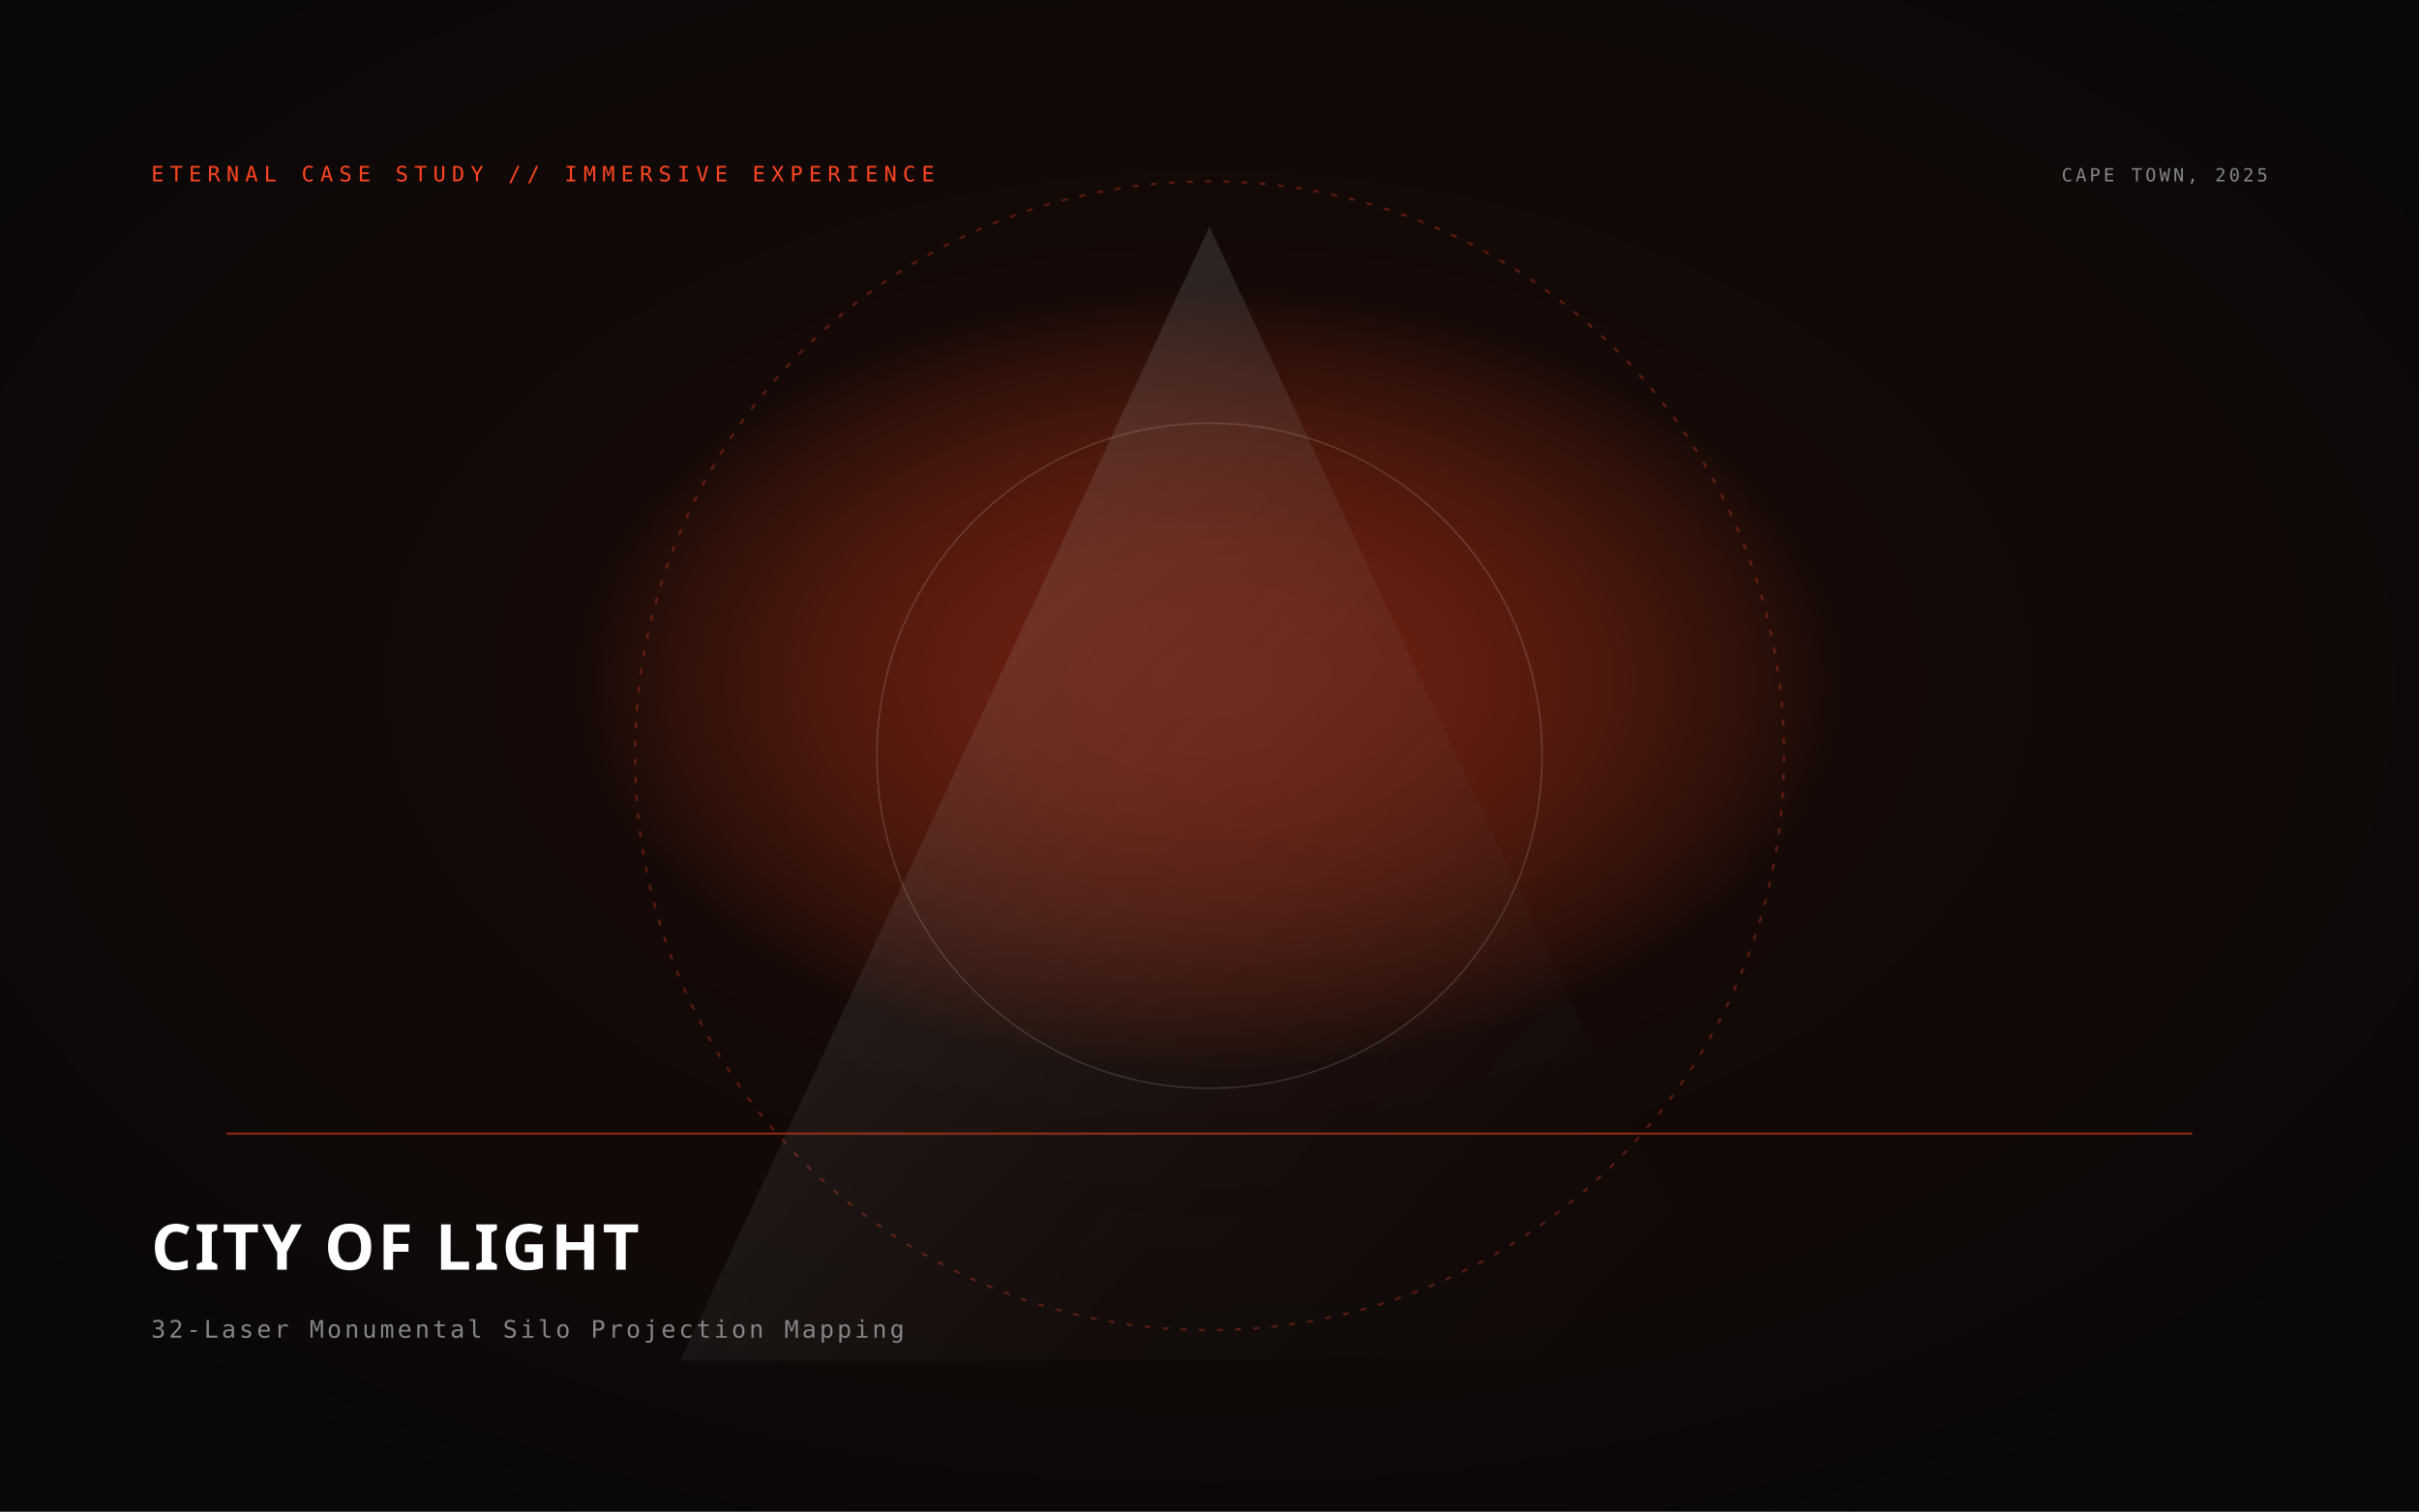
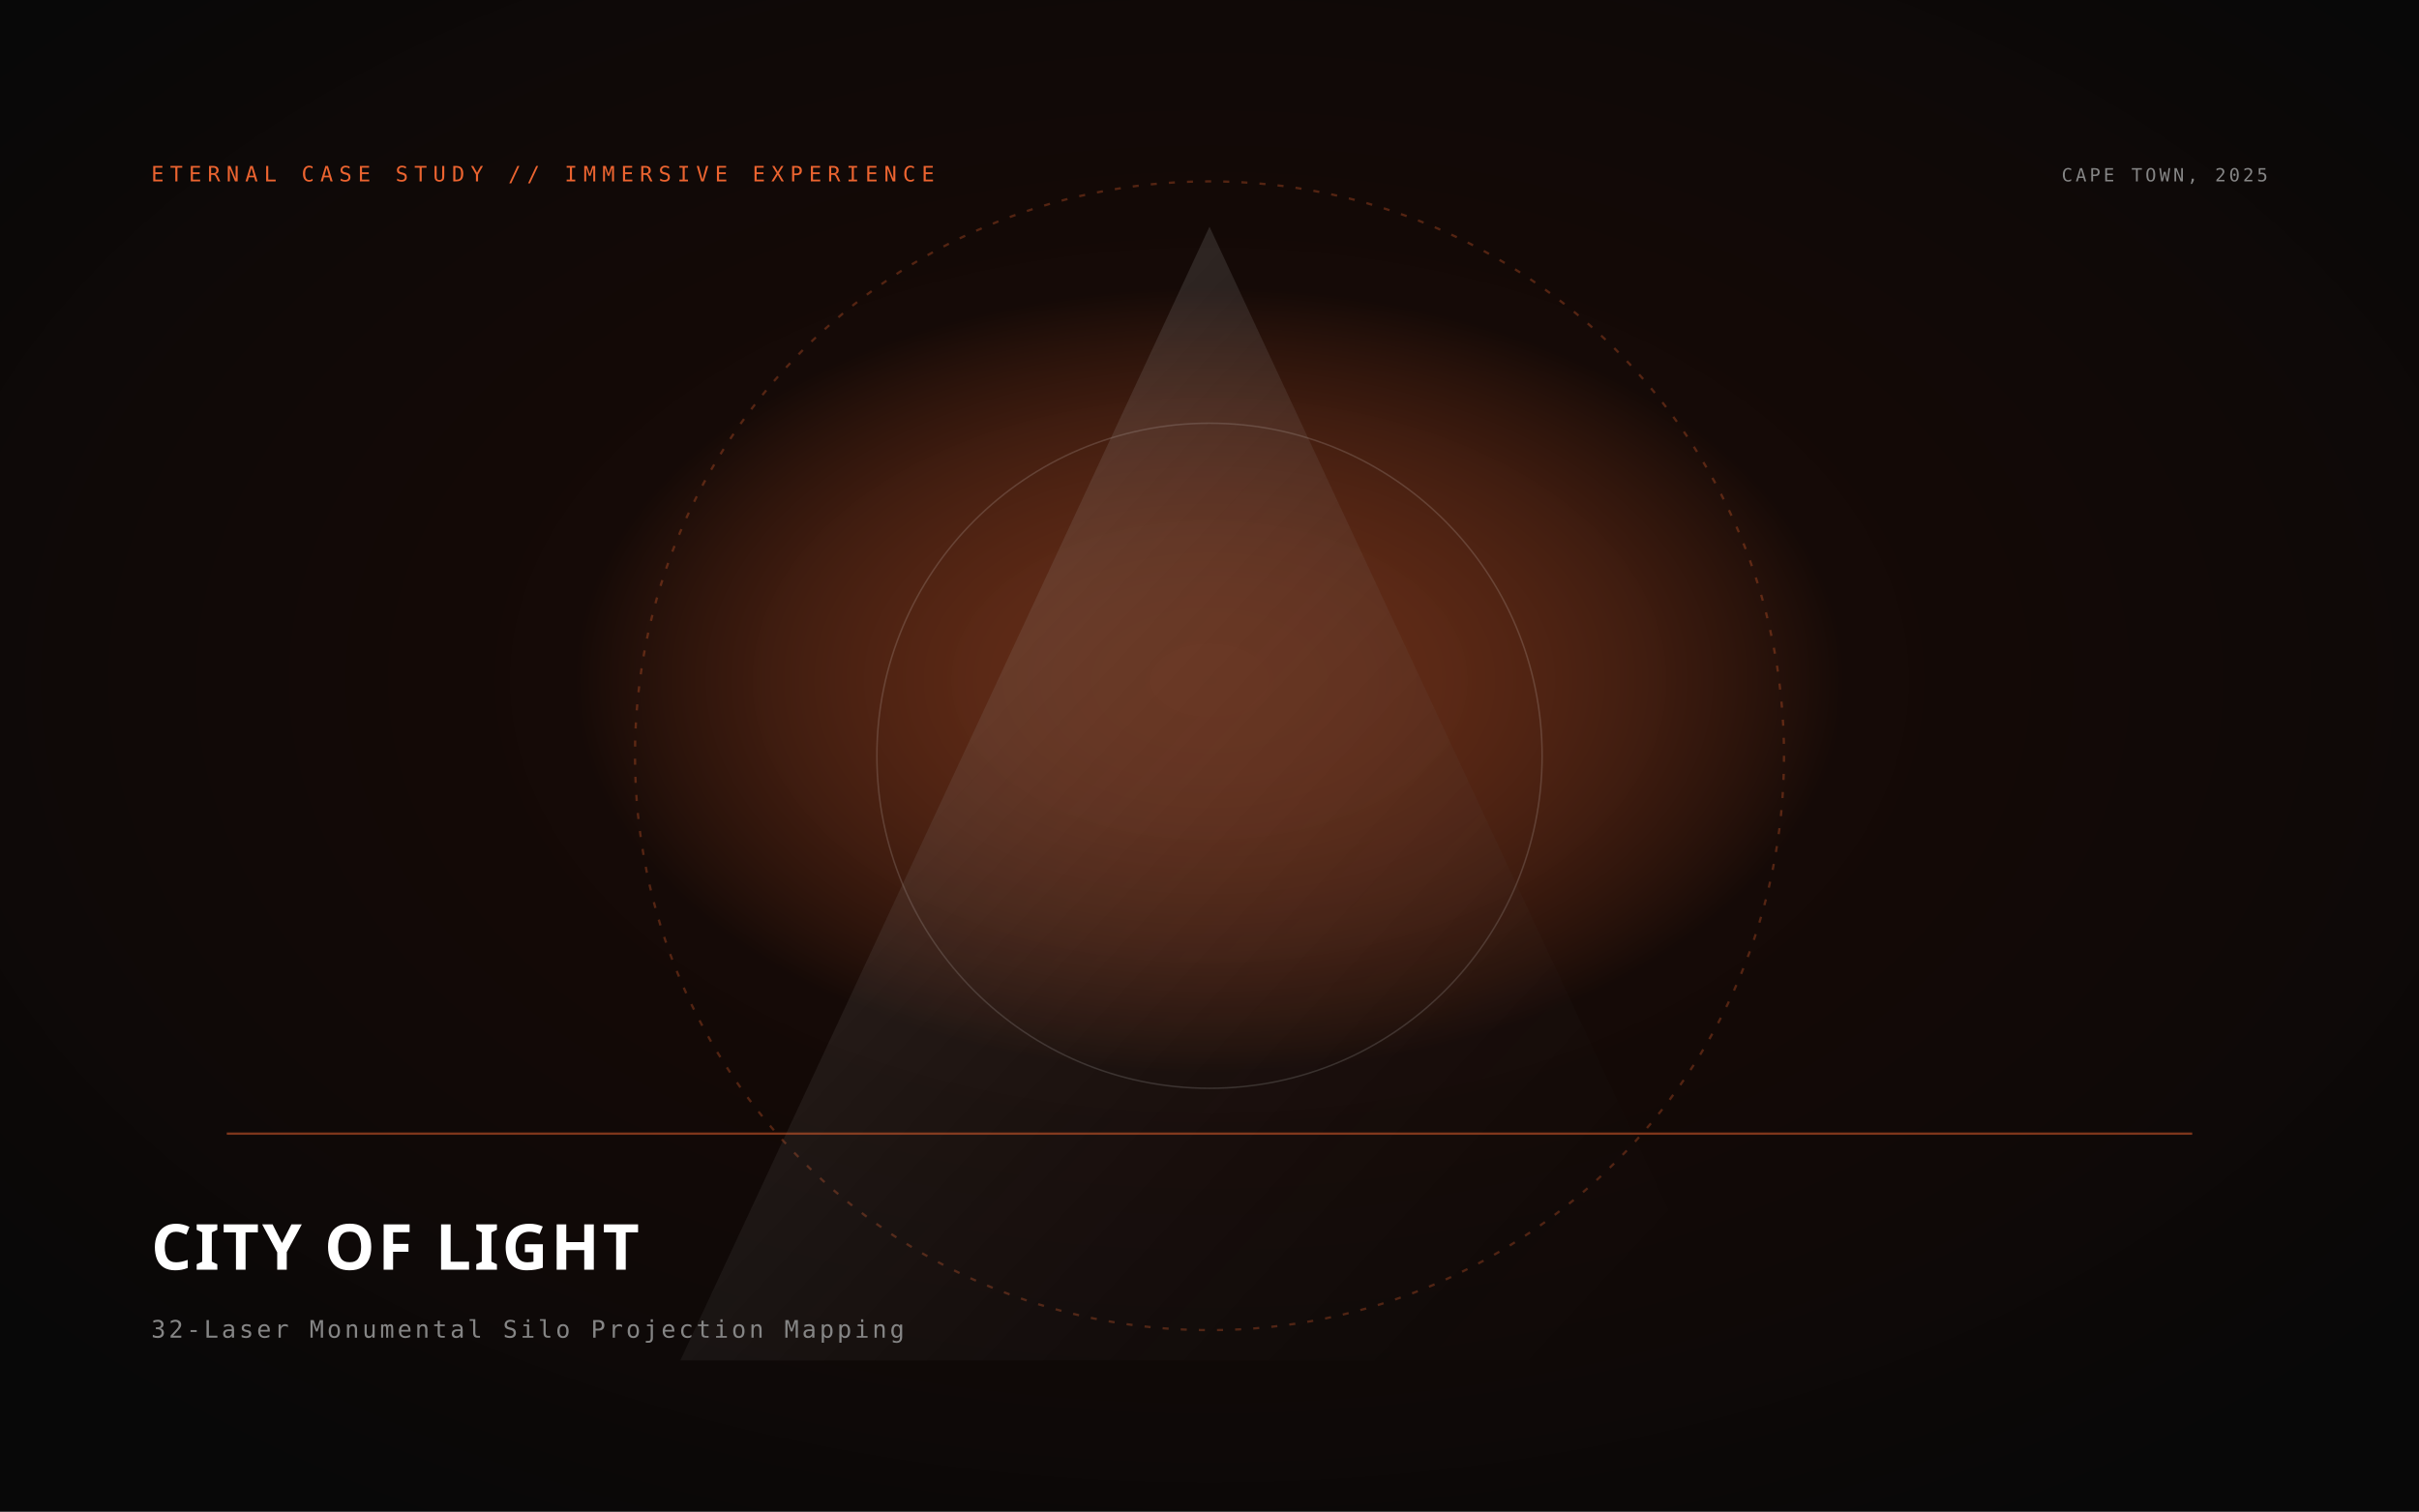
<svg xmlns="http://www.w3.org/2000/svg" viewBox="0 0 1600 1000" width="100%" height="100%">
  <defs>
    <radialGradient id="pgrad_city-of-light" cx="50%" cy="45%" r="65%">
-       <stop offset="0%" stop-color="#ff4520" stop-opacity="0.4" />
+       <stop offset="0%" stop-color="#EC6430" stop-opacity="0.4" />
      <stop offset="40%" stop-color="#180a06" stop-opacity="0.8" />
      <stop offset="100%" stop-color="#080808" stop-opacity="1" />
    </radialGradient>
    <linearGradient id="beam_city-of-light" x1="0%" y1="0%" x2="100%" y2="100%">
      <stop offset="0%" stop-color="#ffffff" stop-opacity="0.2" />
      <stop offset="100%" stop-color="#000000" stop-opacity="0" />
    </linearGradient>
  </defs>
  <rect width="1600" height="1000" fill="#080808" />
  <rect width="1600" height="1000" fill="url(#pgrad_city-of-light)" />
-   <circle cx="800" cy="500" r="380" fill="none" stroke="#ff4520" stroke-width="1.5" stroke-opacity="0.3" stroke-dasharray="4 8" />
+   <circle cx="800" cy="500" r="380" fill="none" stroke="#EC6430" stroke-width="1.5" stroke-opacity="0.3" stroke-dasharray="4 8" />
  <circle cx="800" cy="500" r="220" fill="none" stroke="#ffffff" stroke-width="1" stroke-opacity="0.15" />
  <polygon points="800,150 450,900 1150,900" fill="url(#beam_city-of-light)" />
-   <line x1="150" y1="750" x2="1450" y2="750" stroke="#ff4520" stroke-width="1.5" stroke-opacity="0.5" />
-   <text x="100" y="120" fill="#ff4520" font-family="monospace" font-size="14" letter-spacing="4">ETERNAL CASE STUDY // IMMERSIVE EXPERIENCE</text>
+   <line x1="150" y1="750" x2="1450" y2="750" stroke="#EC6430" stroke-width="1.5" stroke-opacity="0.5" />
+   <text x="100" y="120" fill="#EC6430" font-family="monospace" font-size="14" letter-spacing="4">ETERNAL CASE STUDY // IMMERSIVE EXPERIENCE</text>
  <text x="1500" y="120" text-anchor="end" fill="#858585" font-family="monospace" font-size="12" letter-spacing="2">CAPE TOWN, 2025</text>
  <text x="100" y="840" fill="#ffffff" font-family="sans-serif" font-size="42" font-weight="800" letter-spacing="2">CITY OF LIGHT</text>
  <text x="100" y="885" fill="#858585" font-family="monospace" font-size="16" letter-spacing="2">32-Laser Monumental Silo Projection Mapping</text>
</svg>
